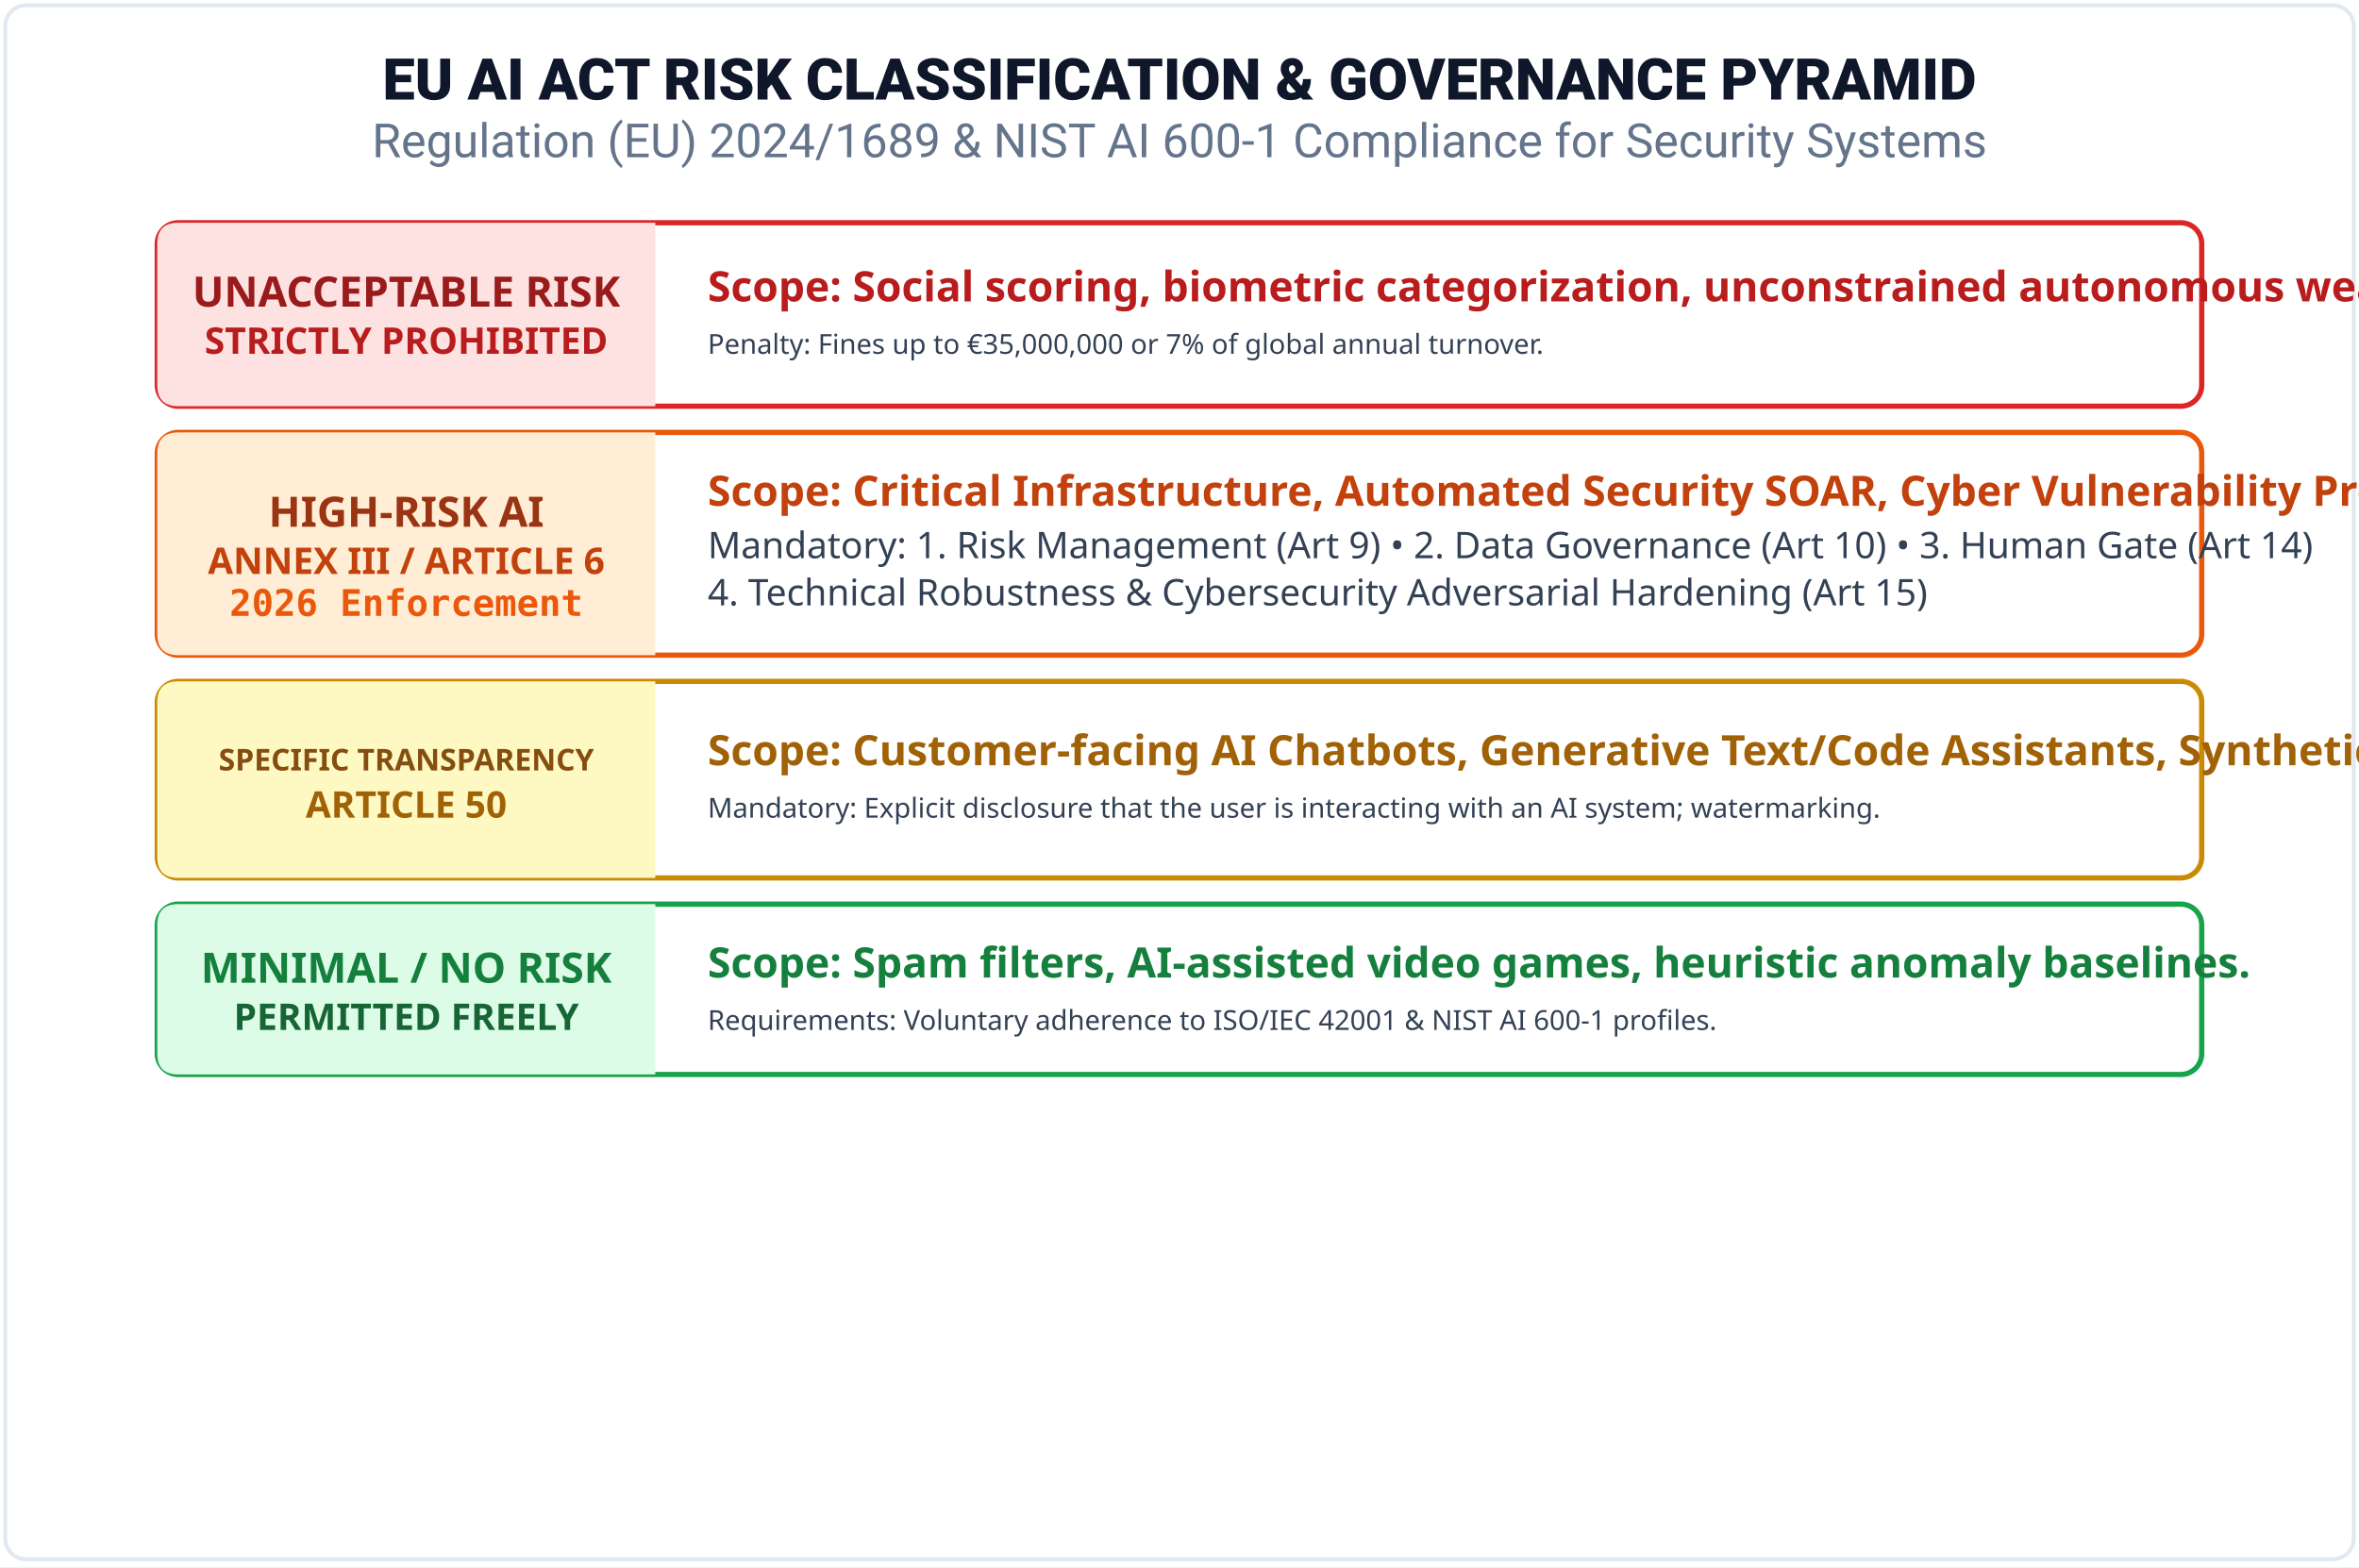
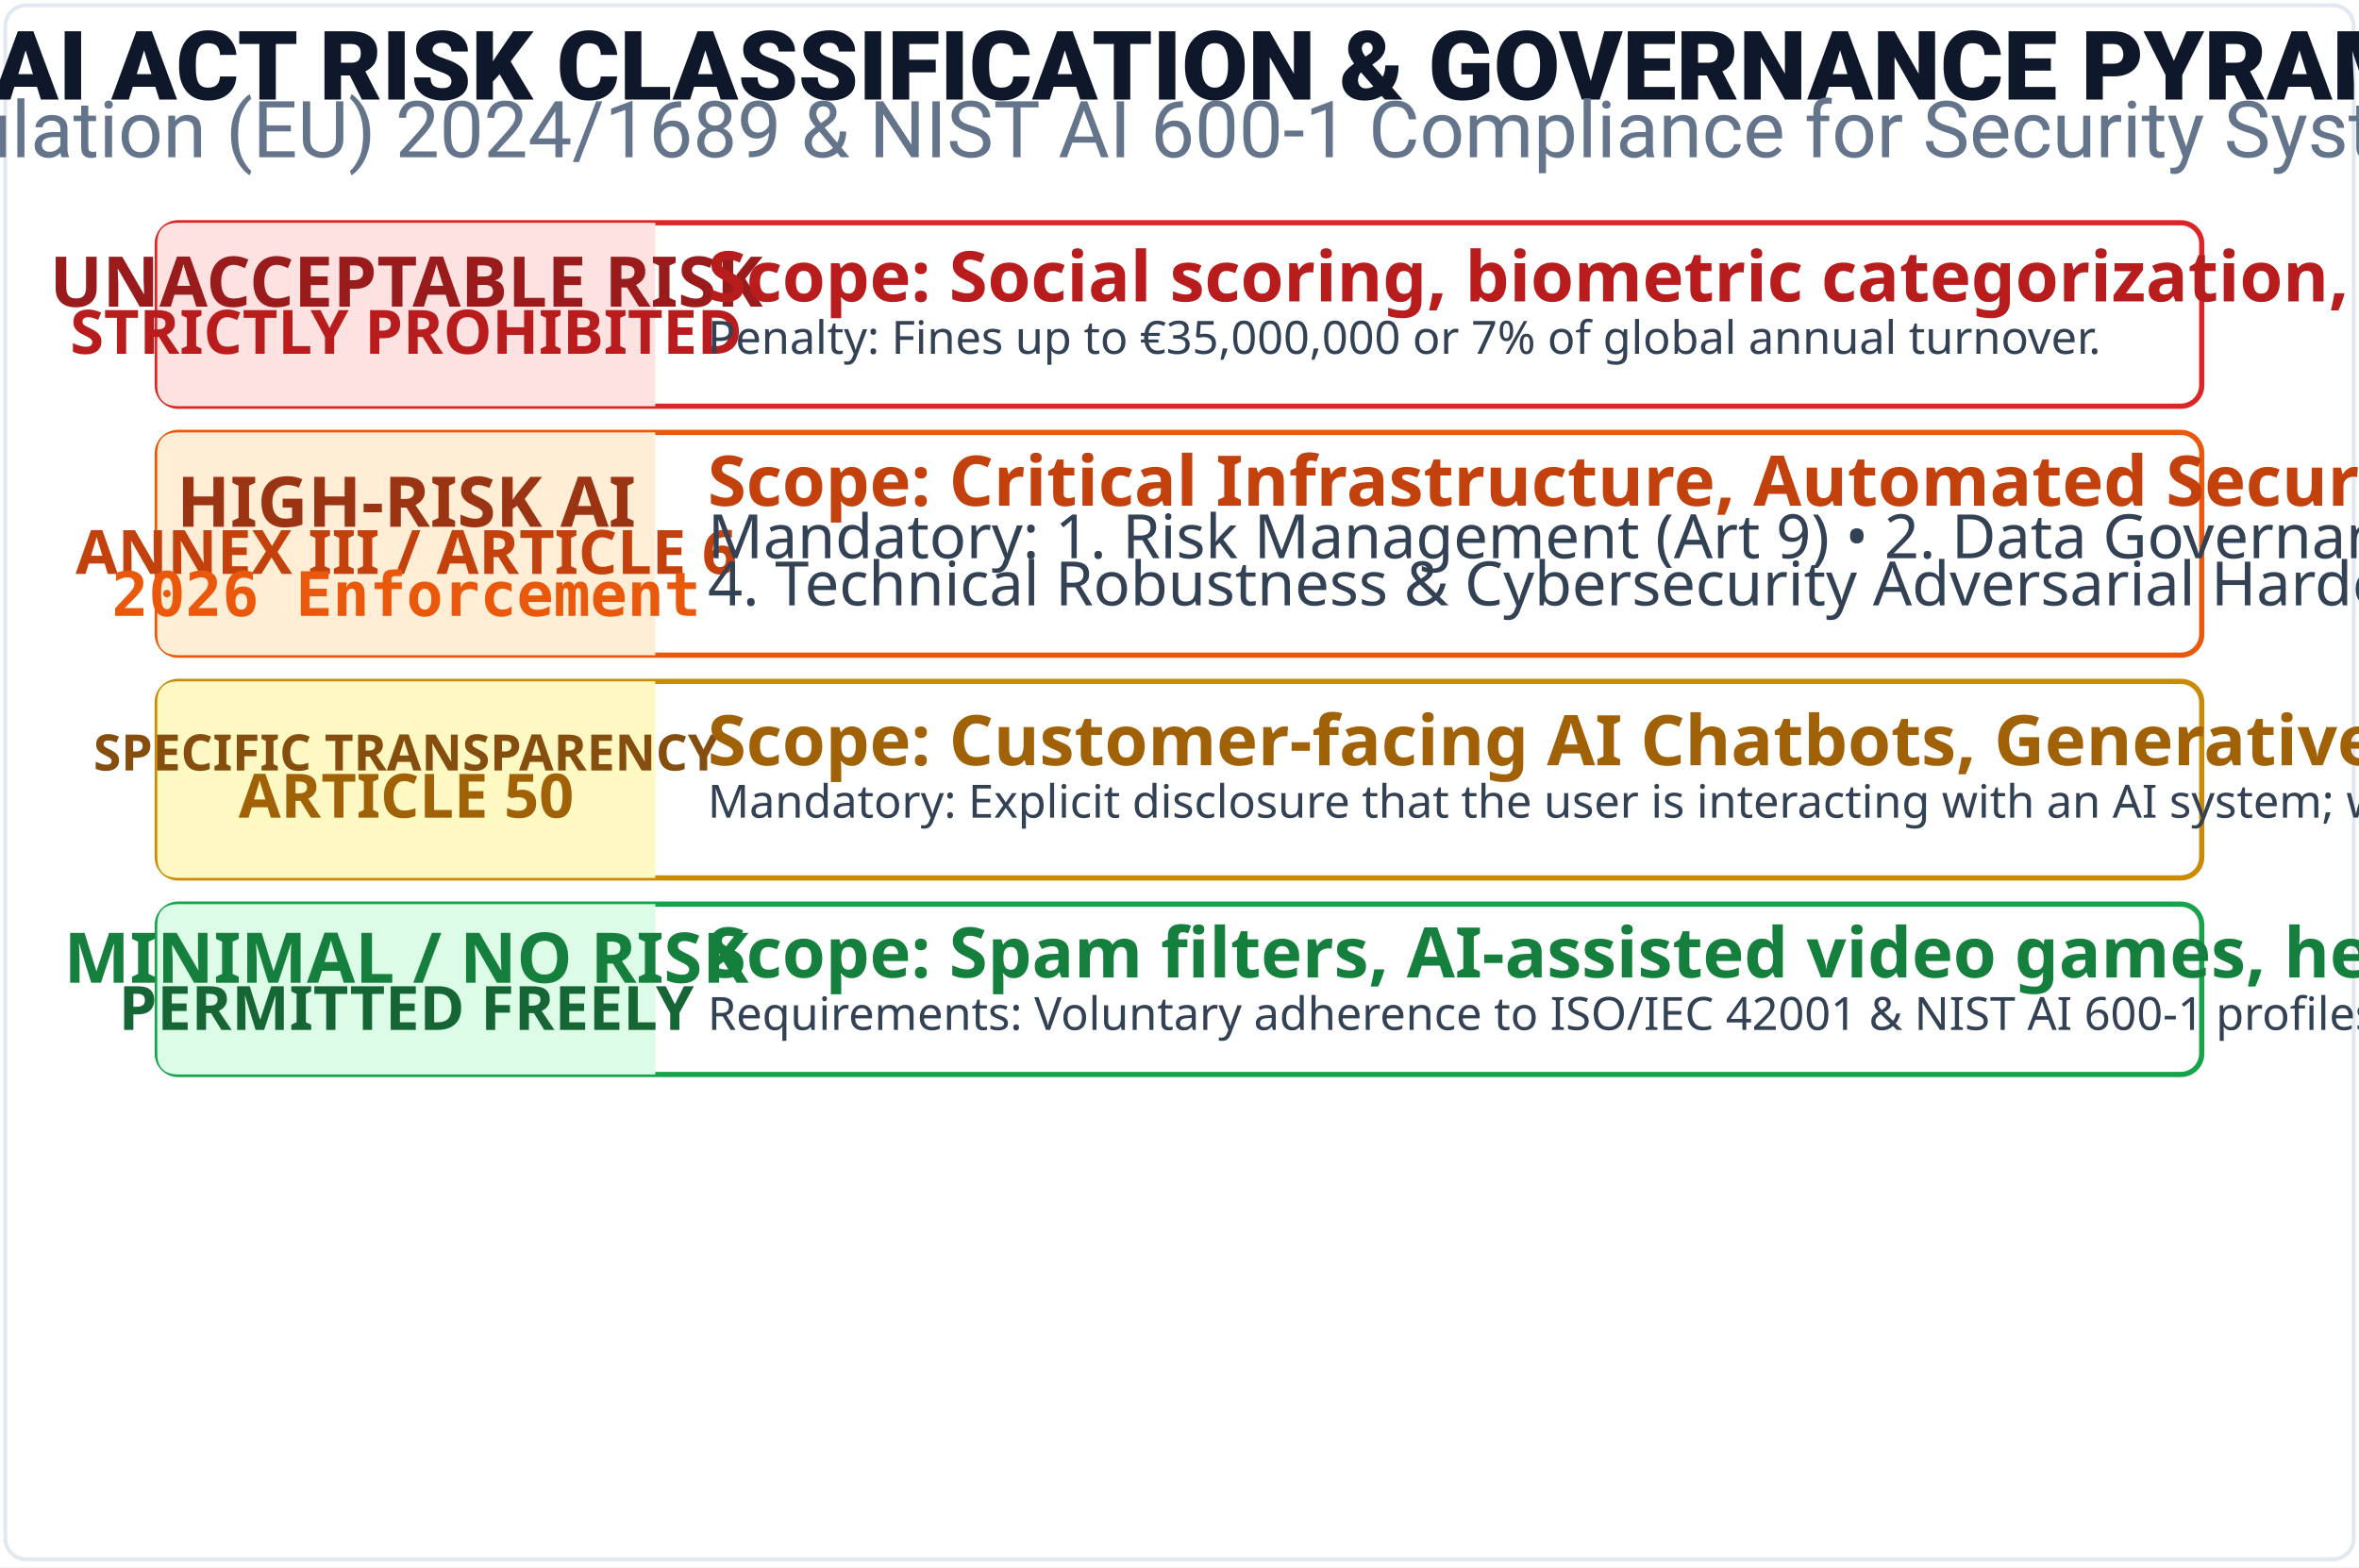
- <svg xmlns="http://www.w3.org/2000/svg" viewBox="0 0 900 598" width="100%" height="100%">
-   <rect width="900" height="598" fill="#ffffff" />
-   <rect width="896" height="593" x="2" y="2" fill="none" stroke="#e2e8f0" stroke-width="1.5" rx="8" />
-   <text x="450" y="38" fill="#0f172a" font-family="-apple-system, BlinkMacSystemFont, 'Segoe UI', Roboto, sans-serif" font-size="22" font-weight="800" text-anchor="middle">EU AI ACT RISK CLASSIFICATION &amp; GOVERNANCE PYRAMID</text>
-   <text x="450" y="60" fill="#64748b" font-family="-apple-system, BlinkMacSystemFont, 'Segoe UI', Roboto, sans-serif" font-size="18" text-anchor="middle">Regulation (EU) 2024/1689 &amp; NIST AI 600-1 Compliance for Security Systems</text>
-   <g transform="translate(60, 85)">
-     <rect width="780" height="70" fill="#ffffff" stroke="#dc2626" stroke-width="2" rx="8" />
-     <path d="M 0 8 Q 0 0 8 0 L 190 0 L 190 70 L 8 70 Q 0 70 0 62 Z" fill="#fee2e2" />
-     <text x="95" y="32" fill="#991b1b" font-family="sans-serif" font-size="16" font-weight="800" text-anchor="middle">UNACCEPTABLE RISK</text>
-     <text x="95" y="50" fill="#b91c1c" font-family="sans-serif" font-size="14" font-weight="700" text-anchor="middle">STRICTLY PROHIBITED</text>
-     <text x="210" y="30" fill="#b91c1c" font-family="sans-serif" font-size="16" font-weight="800">Scope: Social scoring, biometric categorization, unconstrained autonomous weapon systems.</text>
-     <text x="210" y="50" fill="#334155" font-family="sans-serif" font-size="10.5">Penalty: Fines up to €35,000,000 or 7% of global annual turnover.</text>
+ <svg xmlns="http://www.w3.org/2000/svg" viewBox="0 0 540 358.8" width="100%" height="100%">
+   <rect width="540" height="358.8" fill="#ffffff" />
+   <rect width="537.6" height="355.8" x="1.2" y="1.2" fill="none" stroke="#e2e8f0" stroke-width="0.9" rx="4.8" />
+   <text x="270" y="22.8" fill="#0f172a" font-family="-apple-system, BlinkMacSystemFont, 'Segoe UI', Roboto, sans-serif" font-size="22" font-weight="800" text-anchor="middle">EU AI ACT RISK CLASSIFICATION &amp; GOVERNANCE PYRAMID</text>
+   <text x="270" y="36" fill="#64748b" font-family="-apple-system, BlinkMacSystemFont, 'Segoe UI', Roboto, sans-serif" font-size="18" text-anchor="middle">Regulation (EU) 2024/1689 &amp; NIST AI 600-1 Compliance for Security Systems</text>
+   <g transform="translate(36, 51)">
+     <rect width="468" height="42" fill="#ffffff" stroke="#dc2626" stroke-width="1.2" rx="4.8" />
+     <path d="M 0 4.8 Q 0 0 4.8 0 L 114 0 L 114 42 L 4.8 42 Q 0 42 0 37.2 Z" fill="#fee2e2" />
+     <text x="57" y="19.2" fill="#991b1b" font-family="sans-serif" font-size="16" font-weight="800" text-anchor="middle">UNACCEPTABLE RISK</text>
+     <text x="57" y="30" fill="#b91c1c" font-family="sans-serif" font-size="14" font-weight="700" text-anchor="middle">STRICTLY PROHIBITED</text>
+     <text x="126" y="18" fill="#b91c1c" font-family="sans-serif" font-size="16" font-weight="800">Scope: Social scoring, biometric categorization, unconstrained autonomous weapon systems.</text>
+     <text x="126" y="30" fill="#334155" font-family="sans-serif" font-size="10.5">Penalty: Fines up to €35,000,000 or 7% of global annual turnover.</text>
  </g>
-   <g transform="translate(60, 165)">
-     <rect width="780" height="85" fill="#ffffff" stroke="#ea580c" stroke-width="2" rx="8" />
-     <path d="M 0 8 Q 0 0 8 0 L 190 0 L 190 85 L 8 85 Q 0 85 0 77 Z" fill="#ffedd5" />
-     <text x="95" y="36" fill="#9a3412" font-family="sans-serif" font-size="16" font-weight="800" text-anchor="middle">HIGH-RISK AI</text>
-     <text x="95" y="54" fill="#c2410c" font-family="sans-serif" font-size="14" font-weight="700" text-anchor="middle">ANNEX III / ARTICLE 6</text>
-     <text x="95" y="70" fill="#ea580c" font-family="monospace" font-size="14" font-weight="700" text-anchor="middle">2026 Enforcement</text>
-     <text x="210" y="28" fill="#c2410c" font-family="sans-serif" font-size="16" font-weight="800">Scope: Critical Infrastructure, Automated Security SOAR, Cyber Vulnerability Profiling.</text>
-     <text x="210" y="48" fill="#334155" font-family="sans-serif" font-size="14">Mandatory: 1. Risk Management (Art 9) • 2. Data Governance (Art 10) • 3. Human Gate (Art 14)</text>
-     <text x="210" y="66" fill="#334155" font-family="sans-serif" font-size="14">4. Technical Robustness &amp; Cybersecurity Adversarial Hardening (Art 15)</text>
+   <g transform="translate(36, 99)">
+     <rect width="468" height="51" fill="#ffffff" stroke="#ea580c" stroke-width="1.2" rx="4.8" />
+     <path d="M 0 4.8 Q 0 0 4.8 0 L 114 0 L 114 51 L 4.8 51 Q 0 51 0 46.2 Z" fill="#ffedd5" />
+     <text x="57" y="21.6" fill="#9a3412" font-family="sans-serif" font-size="16" font-weight="800" text-anchor="middle">HIGH-RISK AI</text>
+     <text x="57" y="32.4" fill="#c2410c" font-family="sans-serif" font-size="14" font-weight="700" text-anchor="middle">ANNEX III / ARTICLE 6</text>
+     <text x="57" y="42" fill="#ea580c" font-family="monospace" font-size="14" font-weight="700" text-anchor="middle">2026 Enforcement</text>
+     <text x="126" y="16.8" fill="#c2410c" font-family="sans-serif" font-size="16" font-weight="800">Scope: Critical Infrastructure, Automated Security SOAR, Cyber Vulnerability Profiling.</text>
+     <text x="126" y="28.8" fill="#334155" font-family="sans-serif" font-size="14">Mandatory: 1. Risk Management (Art 9) • 2. Data Governance (Art 10) • 3. Human Gate (Art 14)</text>
+     <text x="126" y="39.6" fill="#334155" font-family="sans-serif" font-size="14">4. Technical Robustness &amp; Cybersecurity Adversarial Hardening (Art 15)</text>
  </g>
-   <g transform="translate(60, 260)">
-     <rect width="780" height="75" fill="#ffffff" stroke="#ca8a04" stroke-width="2" rx="8" />
-     <path d="M 0 8 Q 0 0 8 0 L 190 0 L 190 75 L 8 75 Q 0 75 0 67 Z" fill="#fef9c3" />
-     <text x="95" y="34" fill="#854d0e" font-family="sans-serif" font-size="11.5" font-weight="800" text-anchor="middle">SPECIFIC TRANSPARENCY</text>
-     <text x="95" y="52" fill="#a16207" font-family="sans-serif" font-size="14" font-weight="700" text-anchor="middle">ARTICLE 50</text>
-     <text x="210" y="32" fill="#a16207" font-family="sans-serif" font-size="16" font-weight="800">Scope: Customer-facing AI Chatbots, Generative Text/Code Assistants, Synthetic Media.</text>
-     <text x="210" y="52" fill="#334155" font-family="sans-serif" font-size="10.5">Mandatory: Explicit disclosure that the user is interacting with an AI system; watermarking.</text>
+   <g transform="translate(36, 156)">
+     <rect width="468" height="45" fill="#ffffff" stroke="#ca8a04" stroke-width="1.2" rx="4.8" />
+     <path d="M 0 4.8 Q 0 0 4.8 0 L 114 0 L 114 45 L 4.8 45 Q 0 45 0 40.2 Z" fill="#fef9c3" />
+     <text x="57" y="20.4" fill="#854d0e" font-family="sans-serif" font-size="11.5" font-weight="800" text-anchor="middle">SPECIFIC TRANSPARENCY</text>
+     <text x="57" y="31.2" fill="#a16207" font-family="sans-serif" font-size="14" font-weight="700" text-anchor="middle">ARTICLE 50</text>
+     <text x="126" y="19.2" fill="#a16207" font-family="sans-serif" font-size="16" font-weight="800">Scope: Customer-facing AI Chatbots, Generative Text/Code Assistants, Synthetic Media.</text>
+     <text x="126" y="31.2" fill="#334155" font-family="sans-serif" font-size="10.5">Mandatory: Explicit disclosure that the user is interacting with an AI system; watermarking.</text>
  </g>
-   <g transform="translate(60, 345)">
-     <rect width="780" height="65" fill="#ffffff" stroke="#16a34a" stroke-width="2" rx="8" />
-     <path d="M 0 8 Q 0 0 8 0 L 190 0 L 190 65 L 8 65 Q 0 65 0 57 Z" fill="#dcfce7" />
-     <text x="95" y="30" fill="#15803d" font-family="sans-serif" font-size="16" font-weight="800" text-anchor="middle">MINIMAL / NO RISK</text>
-     <text x="95" y="48" fill="#166534" font-family="sans-serif" font-size="14" font-weight="700" text-anchor="middle">PERMITTED FREELY</text>
-     <text x="210" y="28" fill="#15803d" font-family="sans-serif" font-size="16" font-weight="800">Scope: Spam filters, AI-assisted video games, heuristic anomaly baselines.</text>
-     <text x="210" y="48" fill="#334155" font-family="sans-serif" font-size="10.5">Requirements: Voluntary adherence to ISO/IEC 42001 &amp; NIST AI 600-1 profiles.</text>
+   <g transform="translate(36, 207)">
+     <rect width="468" height="39" fill="#ffffff" stroke="#16a34a" stroke-width="1.2" rx="4.8" />
+     <path d="M 0 4.8 Q 0 0 4.8 0 L 114 0 L 114 39 L 4.8 39 Q 0 39 0 34.2 Z" fill="#dcfce7" />
+     <text x="57" y="18" fill="#15803d" font-family="sans-serif" font-size="16" font-weight="800" text-anchor="middle">MINIMAL / NO RISK</text>
+     <text x="57" y="28.8" fill="#166534" font-family="sans-serif" font-size="14" font-weight="700" text-anchor="middle">PERMITTED FREELY</text>
+     <text x="126" y="16.8" fill="#15803d" font-family="sans-serif" font-size="16" font-weight="800">Scope: Spam filters, AI-assisted video games, heuristic anomaly baselines.</text>
+     <text x="126" y="28.8" fill="#334155" font-family="sans-serif" font-size="10.5">Requirements: Voluntary adherence to ISO/IEC 42001 &amp; NIST AI 600-1 profiles.</text>
  </g>
</svg>
